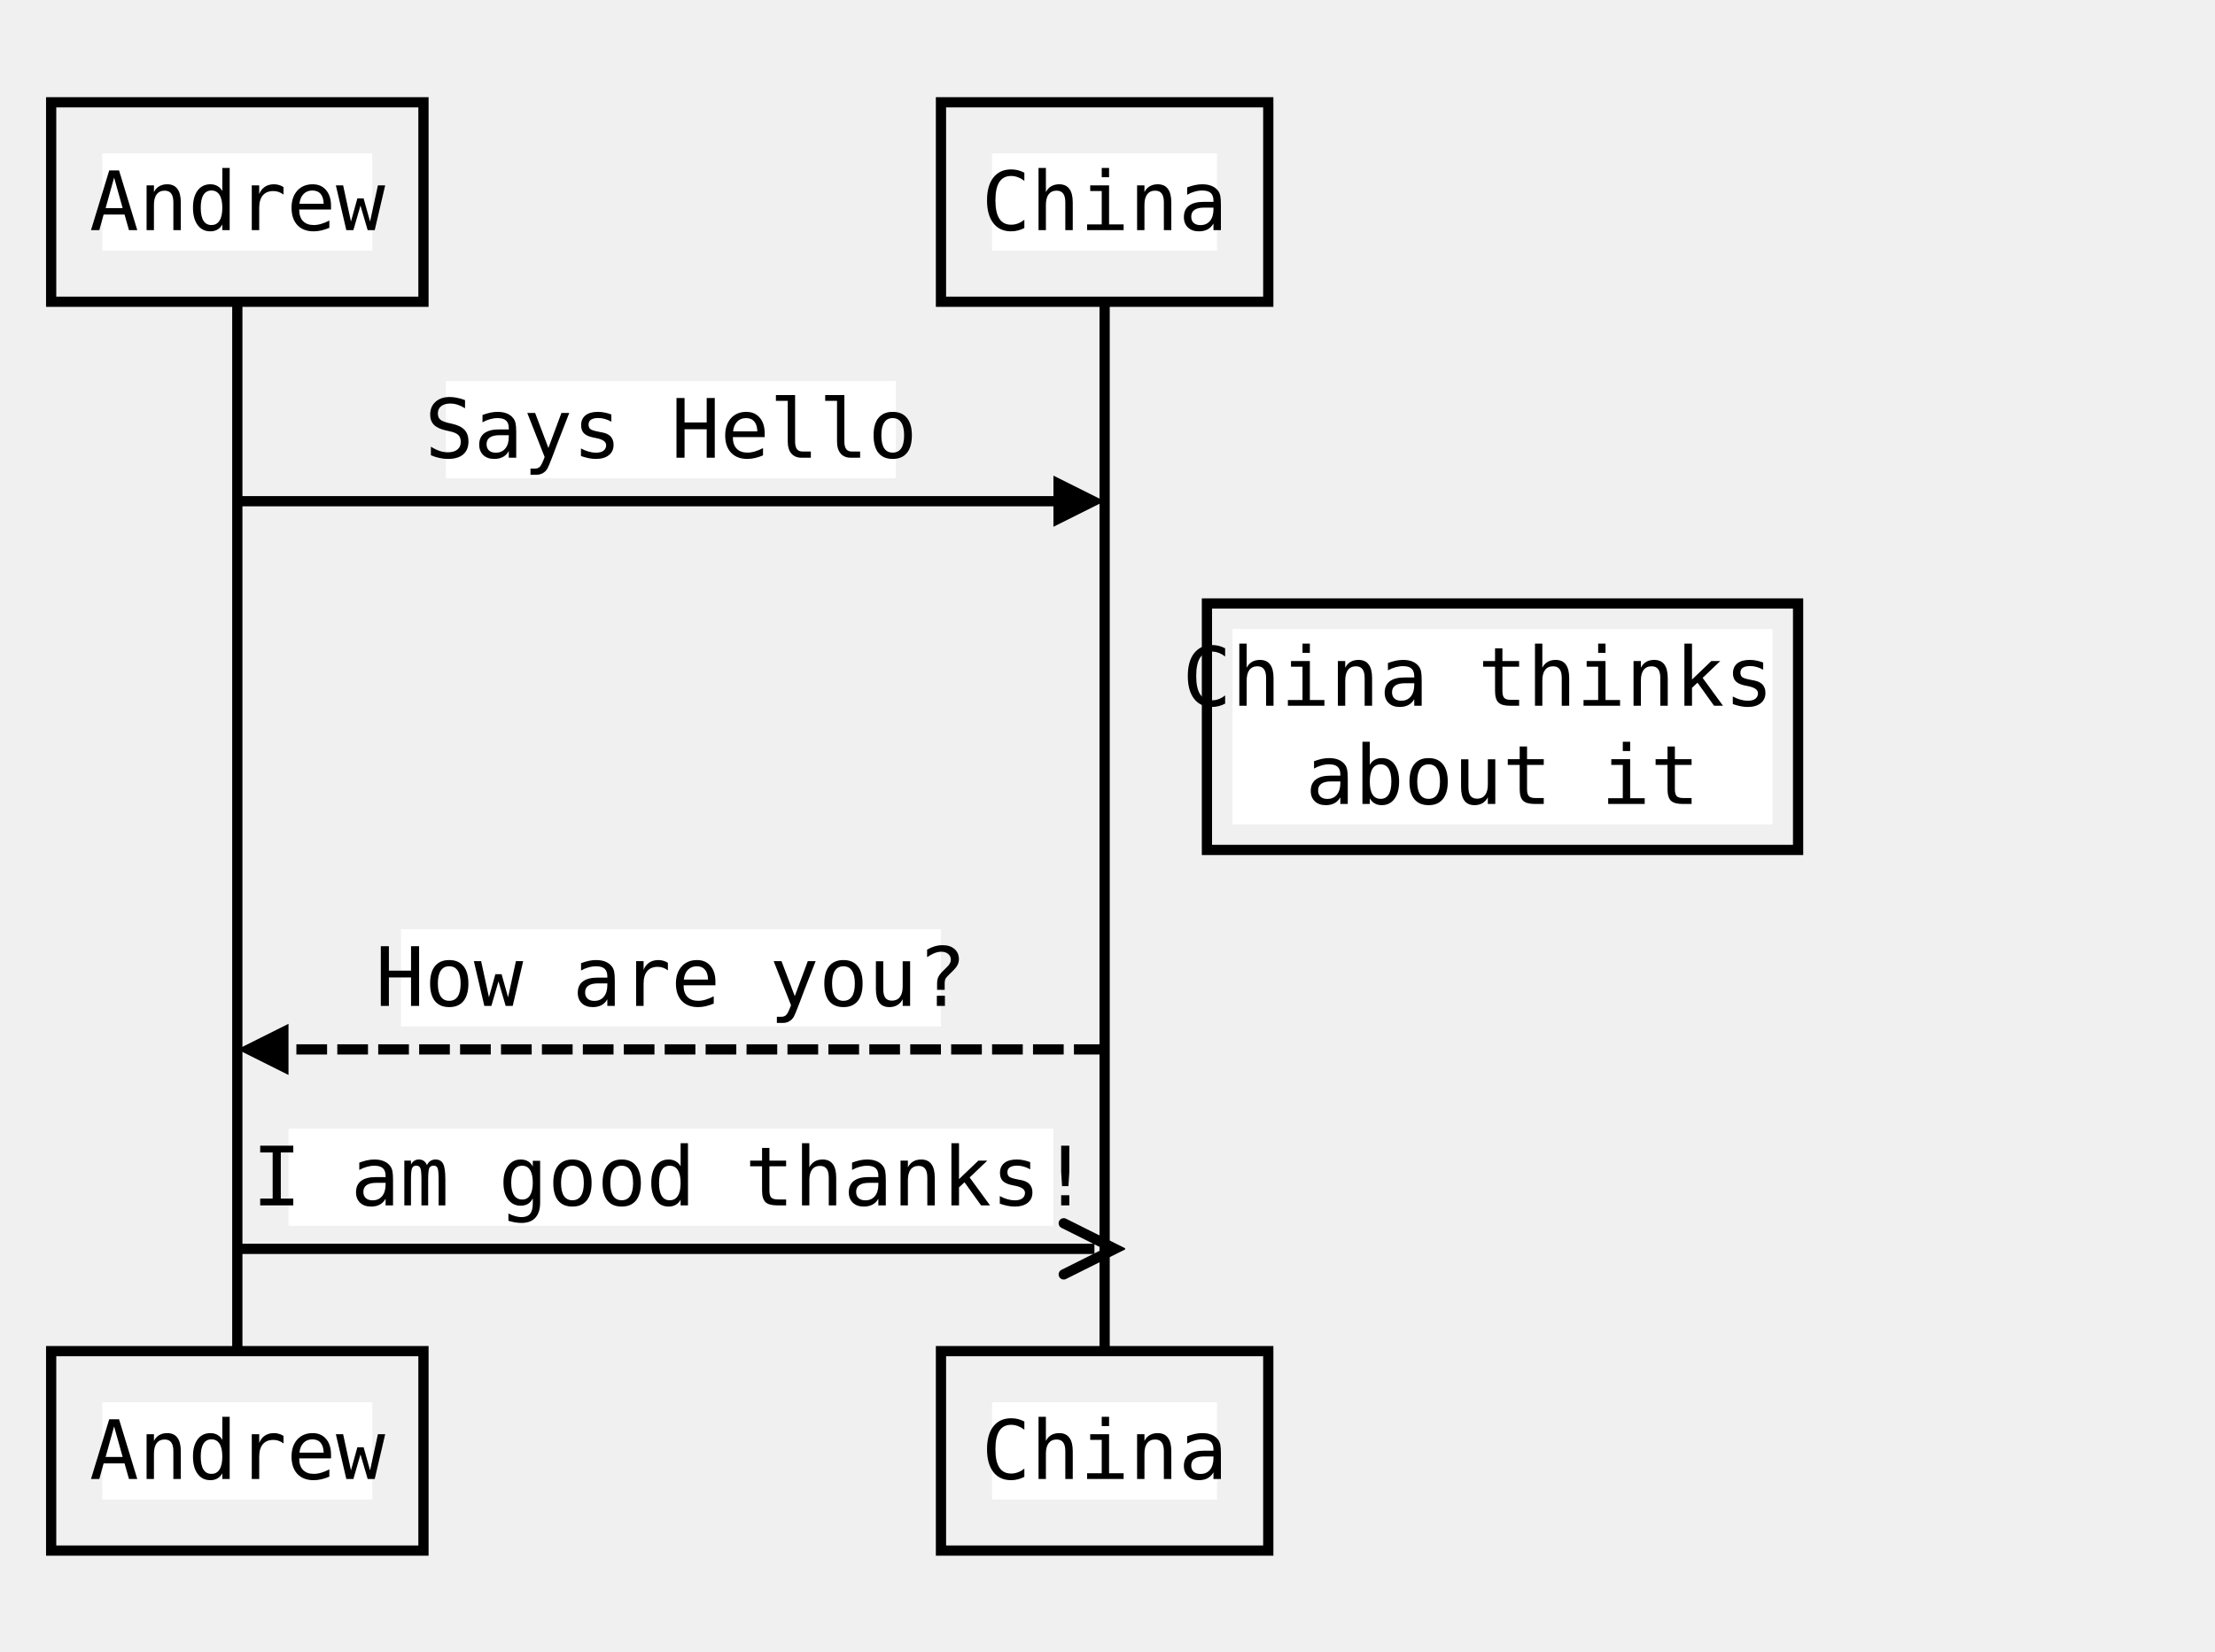
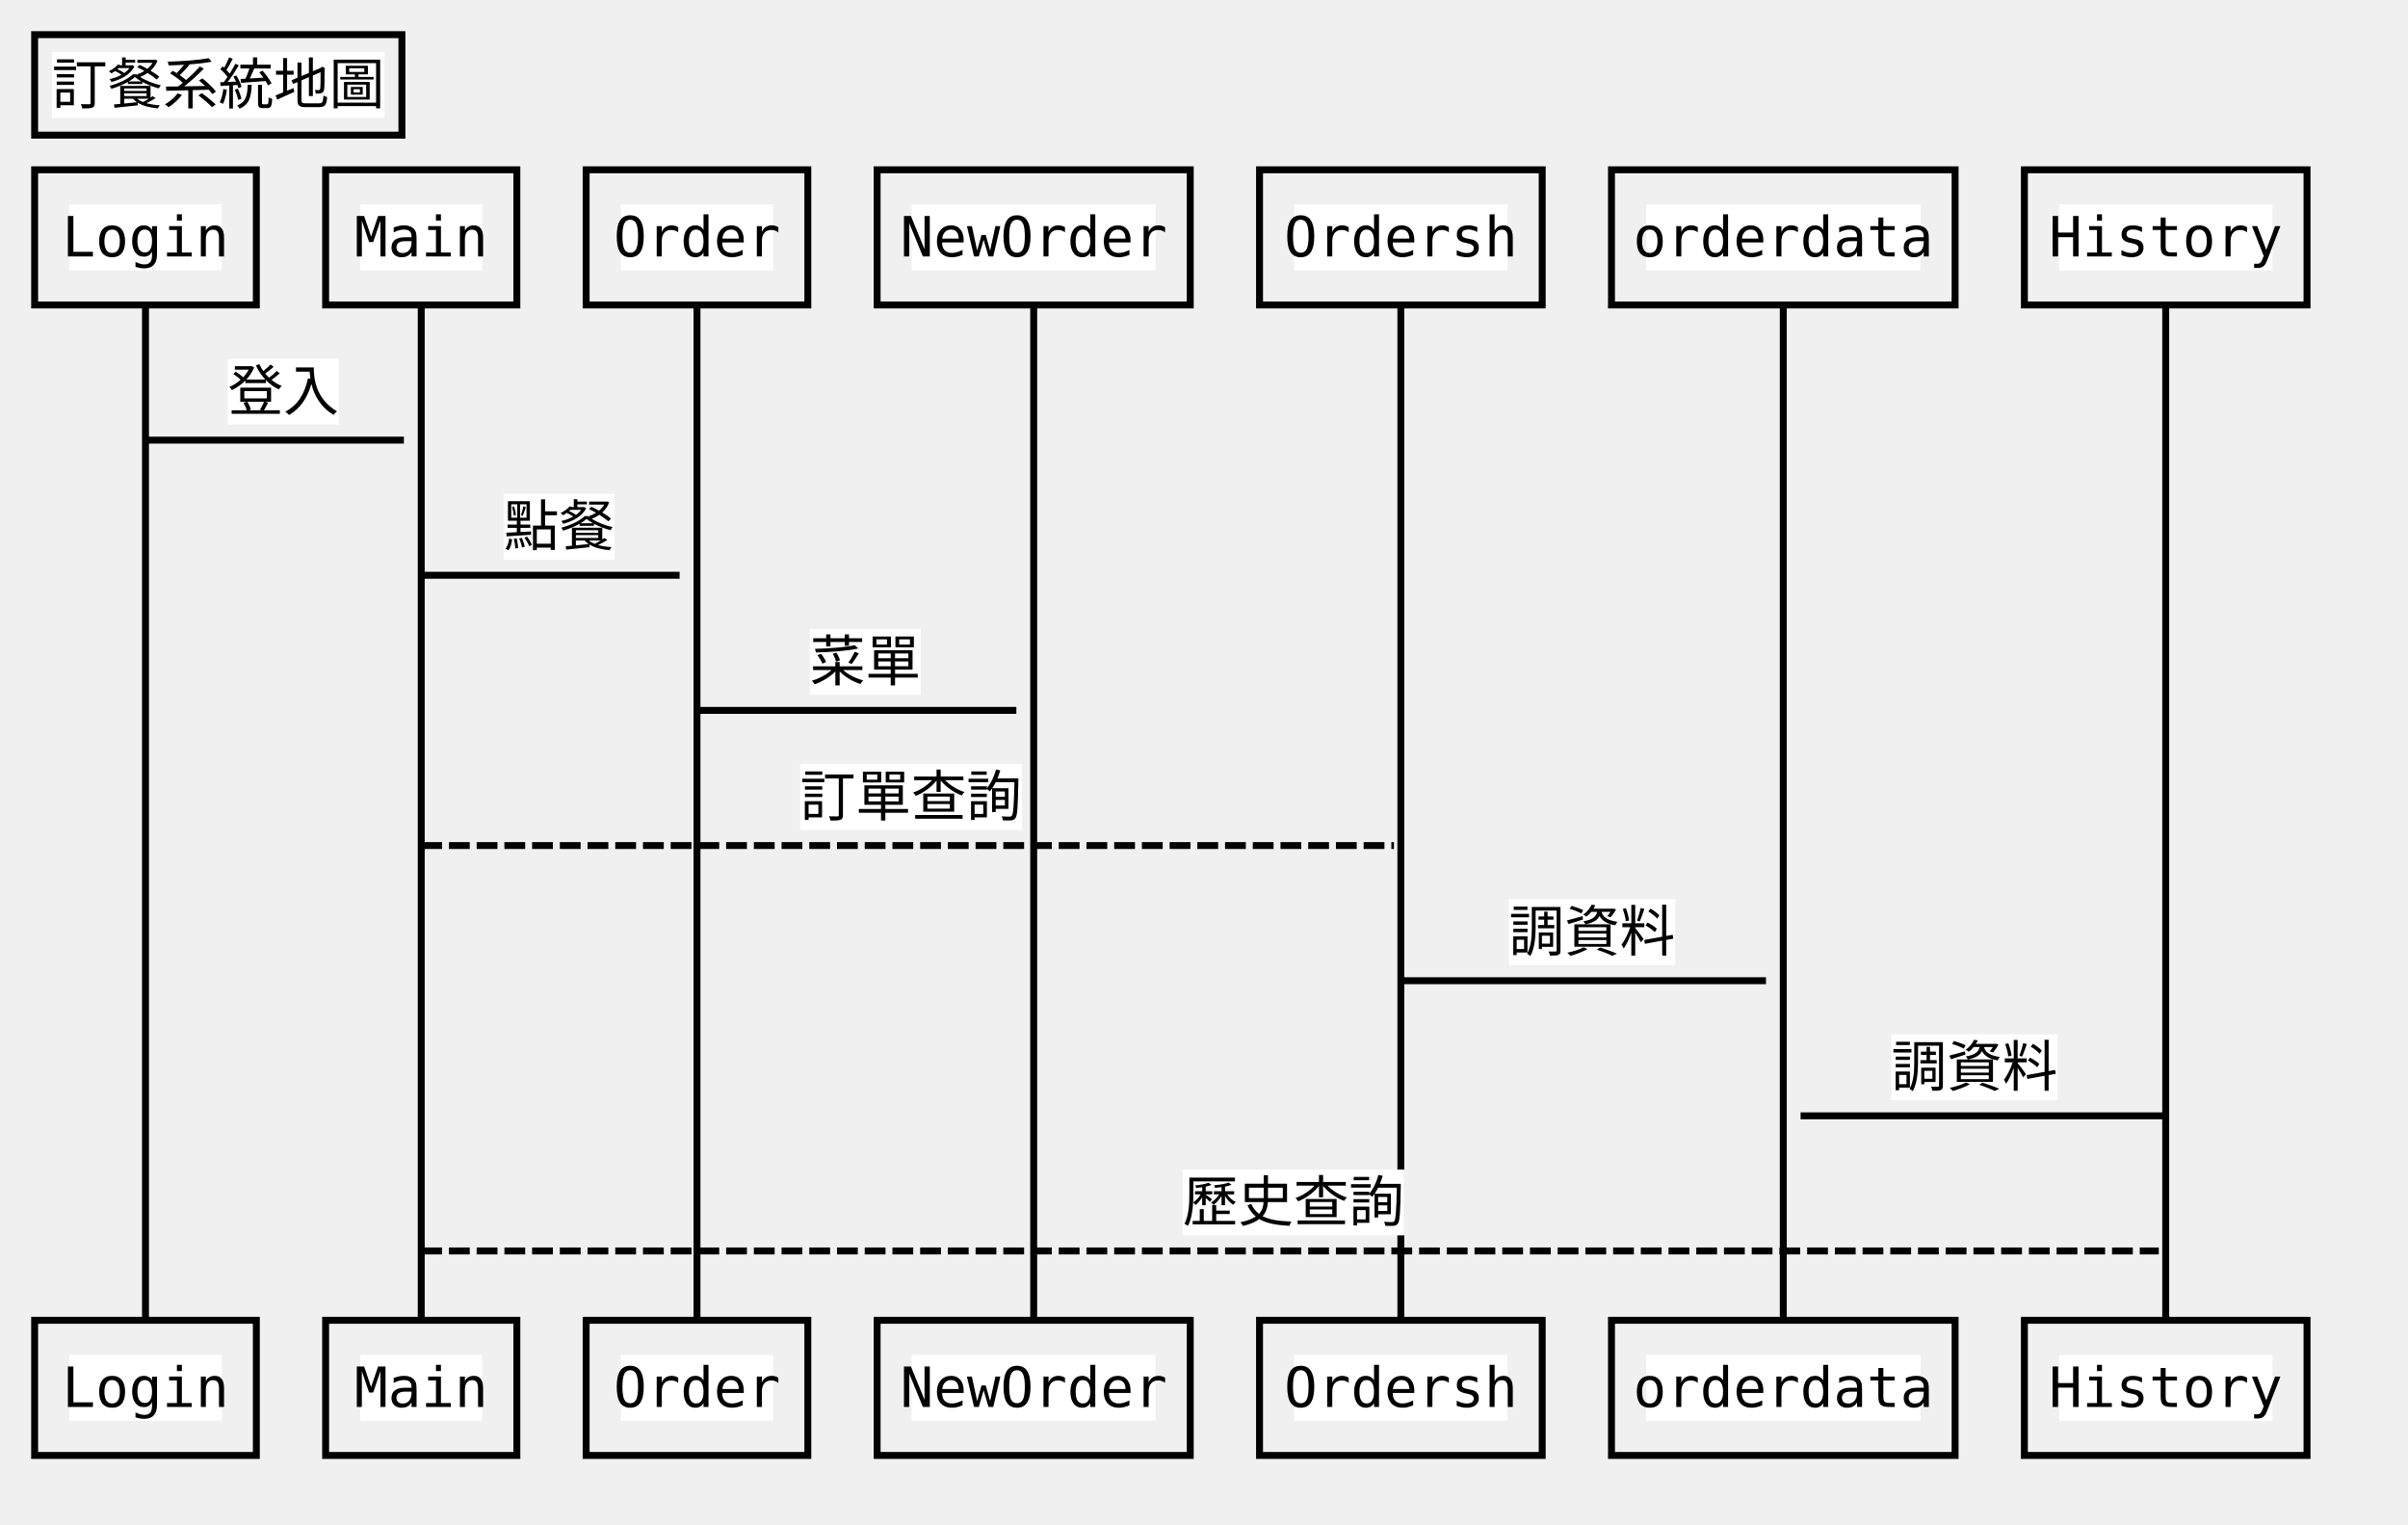
- <svg xmlns="http://www.w3.org/2000/svg" xmlns:xlink="http://www.w3.org/1999/xlink" width="433" height="323">
-   <source>Andrew-&gt;China: Says Hello
- Note right of China: China thinks\nabout it
- China--&gt;Andrew: How are you?
- Andrew-&gt;&gt;China: I am good thanks!</source>
+ <svg xmlns="http://www.w3.org/2000/svg" xmlns:xlink="http://www.w3.org/1999/xlink" width="695" height="440">
+   <source>Title:訂餐系統地圖
+ Login-&gt;Main: 登入
+ Main-&gt;Order: 點餐
+ Order-&gt;NewOrder: 菜單
+ Main--&gt;&gt;Ordersh: 訂單查詢
+ Ordersh-&gt;orderdata:調資料
+ History-&gt;orderdata:調資料
+ Main--&gt;&gt;History: 歷史查詢
+ 
+ 
+ 
+ </source>
  <defs style="-webkit-tap-highlight-color: rgba(0, 0, 0, 0);">
-     <path stroke-linecap="round" d="M5,0 0,2.5 5,5z" id="raphael-marker-block" style="-webkit-tap-highlight-color: rgba(0, 0, 0, 0);" />
-     <marker id="raphael-marker-endblock55-obj230" markerHeight="5" markerWidth="5" orient="auto" refX="2.5" refY="2.5" style="-webkit-tap-highlight-color: rgba(0, 0, 0, 0);">
+     <marker id="raphael-marker-endblock55-obj8675" markerHeight="5" markerWidth="5" orient="auto" refX="2.5" refY="2.5" style="-webkit-tap-highlight-color: rgba(0, 0, 0, 0);">
      <use xlink:href="#raphael-marker-block" transform="rotate(180 2.5 2.5) scale(1,1)" stroke-width="1" fill="#000" stroke="none" style="-webkit-tap-highlight-color: rgba(0, 0, 0, 0);" />
    </marker>
-     <marker id="raphael-marker-endblock55-obj236" markerHeight="5" markerWidth="5" orient="auto" refX="2.5" refY="2.5" style="-webkit-tap-highlight-color: rgba(0, 0, 0, 0);">
+     <marker id="raphael-marker-endblock55-obj8678" markerHeight="5" markerWidth="5" orient="auto" refX="2.5" refY="2.5" style="-webkit-tap-highlight-color: rgba(0, 0, 0, 0);">
      <use xlink:href="#raphael-marker-block" transform="rotate(180 2.5 2.5) scale(1,1)" stroke-width="1" fill="#000" stroke="none" style="-webkit-tap-highlight-color: rgba(0, 0, 0, 0);" />
    </marker>
-     <path stroke-linecap="round" d="M6,1 1,3.5 6,6" id="raphael-marker-open" style="-webkit-tap-highlight-color: rgba(0, 0, 0, 0);" />
-     <marker id="raphael-marker-endopen77-obj239" markerHeight="7" markerWidth="7" orient="auto" refX="4" refY="3.5" style="-webkit-tap-highlight-color: rgba(0, 0, 0, 0);">
+     <marker id="raphael-marker-endblock55-obj8681" markerHeight="5" markerWidth="5" orient="auto" refX="2.5" refY="2.5" style="-webkit-tap-highlight-color: rgba(0, 0, 0, 0);">
+       <use xlink:href="#raphael-marker-block" transform="rotate(180 2.5 2.5) scale(1,1)" stroke-width="1" fill="#000" stroke="none" style="-webkit-tap-highlight-color: rgba(0, 0, 0, 0);" />
+     </marker>
+     <marker id="raphael-marker-endopen77-obj8684" markerHeight="7" markerWidth="7" orient="auto" refX="4" refY="3.5" style="-webkit-tap-highlight-color: rgba(0, 0, 0, 0);">
+       <use xlink:href="#raphael-marker-open" transform="rotate(180 3.5 3.5) scale(1,1)" stroke-width="1" fill="none" stroke="#000" style="-webkit-tap-highlight-color: rgba(0, 0, 0, 0);" />
+     </marker>
+     <marker id="raphael-marker-endblock55-obj8687" markerHeight="5" markerWidth="5" orient="auto" refX="2.5" refY="2.5" style="-webkit-tap-highlight-color: rgba(0, 0, 0, 0);">
+       <use xlink:href="#raphael-marker-block" transform="rotate(180 2.5 2.5) scale(1,1)" stroke-width="1" fill="#000" stroke="none" style="-webkit-tap-highlight-color: rgba(0, 0, 0, 0);" />
+     </marker>
+     <marker id="raphael-marker-endblock55-obj8690" markerHeight="5" markerWidth="5" orient="auto" refX="2.5" refY="2.5" style="-webkit-tap-highlight-color: rgba(0, 0, 0, 0);">
+       <use xlink:href="#raphael-marker-block" transform="rotate(180 2.5 2.5) scale(1,1)" stroke-width="1" fill="#000" stroke="none" style="-webkit-tap-highlight-color: rgba(0, 0, 0, 0);" />
+     </marker>
+     <marker id="raphael-marker-endopen77-obj8693" markerHeight="7" markerWidth="7" orient="auto" refX="4" refY="3.5" style="-webkit-tap-highlight-color: rgba(0, 0, 0, 0);">
      <use xlink:href="#raphael-marker-open" transform="rotate(180 3.5 3.5) scale(1,1)" stroke-width="1" fill="none" stroke="#000" style="-webkit-tap-highlight-color: rgba(0, 0, 0, 0);" />
    </marker>
  </defs>
-   <rect x="10" y="20" width="72.781" height="39" rx="0" ry="0" fill="none" stroke="#000000" stroke-width="2" style="-webkit-tap-highlight-color: rgba(0, 0, 0, 0);" />
-   <rect x="20" y="30" width="52.781" height="19" rx="0" ry="0" fill="#ffffff" stroke="none" style="-webkit-tap-highlight-color: rgba(0, 0, 0, 0);" />
-   <text x="46.391" y="39.5" text-anchor="middle" font-family="Andale Mono, monospace" font-size="16px" stroke="none" fill="#000000" style="-webkit-tap-highlight-color: rgba(0, 0, 0, 0); text-anchor: middle; font-family: 'Andale Mono', monospace; font-size: 16px;">
-     <tspan style="-webkit-tap-highlight-color: rgba(0, 0, 0, 0);" dy="5.5">Andrew</tspan>
+   <rect x="10" y="10" width="106" height="29" rx="0" ry="0" fill="none" stroke="#000000" stroke-width="2" style="-webkit-tap-highlight-color: rgba(0, 0, 0, 0);" />
+   <rect x="15" y="15" width="96" height="19" rx="0" ry="0" fill="#ffffff" stroke="none" style="-webkit-tap-highlight-color: rgba(0, 0, 0, 0);" />
+   <text x="63" y="24.5" text-anchor="middle" font-family="Andale Mono, monospace" font-size="16px" stroke="none" fill="#000000" style="-webkit-tap-highlight-color: rgba(0, 0, 0, 0); text-anchor: middle; font-family: 'Andale Mono', monospace; font-size: 16px;">
+     <tspan style="-webkit-tap-highlight-color: rgba(0, 0, 0, 0);" dy="5.5">訂餐系統地圖</tspan>
  </text>
-   <rect x="10" y="264.188" width="72.781" height="39" rx="0" ry="0" fill="none" stroke="#000000" stroke-width="2" style="-webkit-tap-highlight-color: rgba(0, 0, 0, 0);" />
-   <rect x="20" y="274.188" width="52.781" height="19" rx="0" ry="0" fill="#ffffff" stroke="none" style="-webkit-tap-highlight-color: rgba(0, 0, 0, 0);" />
-   <text x="46.391" y="283.688" text-anchor="middle" font-family="Andale Mono, monospace" font-size="16px" stroke="none" fill="#000000" style="-webkit-tap-highlight-color: rgba(0, 0, 0, 0); text-anchor: middle; font-family: 'Andale Mono', monospace; font-size: 16px;">
-     <tspan style="-webkit-tap-highlight-color: rgba(0, 0, 0, 0);" dy="5.5">Andrew</tspan>
+   <rect x="10" y="49" width="63.984" height="39" rx="0" ry="0" fill="none" stroke="#000000" stroke-width="2" style="-webkit-tap-highlight-color: rgba(0, 0, 0, 0);" />
+   <rect x="20" y="59" width="43.984" height="19" rx="0" ry="0" fill="#ffffff" stroke="none" style="-webkit-tap-highlight-color: rgba(0, 0, 0, 0);" />
+   <text x="41.992" y="68.5" text-anchor="middle" font-family="Andale Mono, monospace" font-size="16px" stroke="none" fill="#000000" style="-webkit-tap-highlight-color: rgba(0, 0, 0, 0); text-anchor: middle; font-family: 'Andale Mono', monospace; font-size: 16px;">
+     <tspan style="-webkit-tap-highlight-color: rgba(0, 0, 0, 0);" dy="5.5">Login</tspan>
  </text>
-   <path fill="none" stroke="#000000" d="M46.391,59L46.391,264.188" stroke-width="2" style="-webkit-tap-highlight-color: rgba(0, 0, 0, 0);" />
-   <rect x="183.945" y="20" width="63.984" height="39" rx="0" ry="0" fill="none" stroke="#000000" stroke-width="2" style="-webkit-tap-highlight-color: rgba(0, 0, 0, 0);" />
-   <rect x="193.938" y="30" width="43.984" height="19" rx="0" ry="0" fill="#ffffff" stroke="none" style="-webkit-tap-highlight-color: rgba(0, 0, 0, 0);" />
-   <text x="215.938" y="39.5" text-anchor="middle" font-family="Andale Mono, monospace" font-size="16px" stroke="none" fill="#000000" style="-webkit-tap-highlight-color: rgba(0, 0, 0, 0); text-anchor: middle; font-family: 'Andale Mono', monospace; font-size: 16px;">
-     <tspan style="-webkit-tap-highlight-color: rgba(0, 0, 0, 0);" dy="5.5">China</tspan>
+   <rect x="10" y="381" width="63.984" height="39" rx="0" ry="0" fill="none" stroke="#000000" stroke-width="2" style="-webkit-tap-highlight-color: rgba(0, 0, 0, 0);" />
+   <rect x="20" y="391" width="43.984" height="19" rx="0" ry="0" fill="#ffffff" stroke="none" style="-webkit-tap-highlight-color: rgba(0, 0, 0, 0);" />
+   <text x="41.992" y="400.5" text-anchor="middle" font-family="Andale Mono, monospace" font-size="16px" stroke="none" fill="#000000" style="-webkit-tap-highlight-color: rgba(0, 0, 0, 0); text-anchor: middle; font-family: 'Andale Mono', monospace; font-size: 16px;">
+     <tspan style="-webkit-tap-highlight-color: rgba(0, 0, 0, 0);" dy="5.5">Login</tspan>
  </text>
-   <rect x="183.945" y="264.188" width="63.984" height="39" rx="0" ry="0" fill="none" stroke="#000000" stroke-width="2" style="-webkit-tap-highlight-color: rgba(0, 0, 0, 0);" />
-   <rect x="193.938" y="274.188" width="43.984" height="19" rx="0" ry="0" fill="#ffffff" stroke="none" style="-webkit-tap-highlight-color: rgba(0, 0, 0, 0);" />
-   <text x="215.938" y="283.688" text-anchor="middle" font-family="Andale Mono, monospace" font-size="16px" stroke="none" fill="#000000" style="-webkit-tap-highlight-color: rgba(0, 0, 0, 0); text-anchor: middle; font-family: 'Andale Mono', monospace; font-size: 16px;">
-     <tspan style="-webkit-tap-highlight-color: rgba(0, 0, 0, 0);" dy="5.5">China</tspan>
+   <path fill="none" stroke="#000000" d="M41.992,88L41.992,381" stroke-width="2" style="-webkit-tap-highlight-color: rgba(0, 0, 0, 0);" />
+   <rect x="93.984" y="49" width="55.188" height="39" rx="0" ry="0" fill="none" stroke="#000000" stroke-width="2" style="-webkit-tap-highlight-color: rgba(0, 0, 0, 0);" />
+   <rect x="103.984" y="59" width="35.188" height="19" rx="0" ry="0" fill="#ffffff" stroke="none" style="-webkit-tap-highlight-color: rgba(0, 0, 0, 0);" />
+   <text x="121.578" y="68.5" text-anchor="middle" font-family="Andale Mono, monospace" font-size="16px" stroke="none" fill="#000000" style="-webkit-tap-highlight-color: rgba(0, 0, 0, 0); text-anchor: middle; font-family: 'Andale Mono', monospace; font-size: 16px;">
+     <tspan style="-webkit-tap-highlight-color: rgba(0, 0, 0, 0);" dy="5.5">Main</tspan>
  </text>
-   <path fill="none" stroke="#000000" d="M215.938,59L215.938,264.188" stroke-width="2" style="-webkit-tap-highlight-color: rgba(0, 0, 0, 0);" />
-   <rect x="87.172" y="74.5" width="87.969" height="19" rx="0" ry="0" fill="#ffffff" stroke="none" style="-webkit-tap-highlight-color: rgba(0, 0, 0, 0);" />
-   <text x="131.164" y="84" text-anchor="middle" font-family="Andale Mono, monospace" font-size="16px" stroke="none" fill="#000000" style="-webkit-tap-highlight-color: rgba(0, 0, 0, 0); text-anchor: middle; font-family: 'Andale Mono', monospace; font-size: 16px;">
-     <tspan style="-webkit-tap-highlight-color: rgba(0, 0, 0, 0);" dy="5.5">Says Hello</tspan>
+   <rect x="93.984" y="381" width="55.188" height="39" rx="0" ry="0" fill="none" stroke="#000000" stroke-width="2" style="-webkit-tap-highlight-color: rgba(0, 0, 0, 0);" />
+   <rect x="103.984" y="391" width="35.188" height="19" rx="0" ry="0" fill="#ffffff" stroke="none" style="-webkit-tap-highlight-color: rgba(0, 0, 0, 0);" />
+   <text x="121.578" y="400.5" text-anchor="middle" font-family="Andale Mono, monospace" font-size="16px" stroke="none" fill="#000000" style="-webkit-tap-highlight-color: rgba(0, 0, 0, 0); text-anchor: middle; font-family: 'Andale Mono', monospace; font-size: 16px;">
+     <tspan style="-webkit-tap-highlight-color: rgba(0, 0, 0, 0);" dy="5.5">Main</tspan>
  </text>
-   <path fill="none" stroke="#000000" d="M46.391,98C46.391,98,182.876,98,210.932,98" stroke-width="2" marker-end="url(#raphael-marker-endblock55-obj230)" stroke-dasharray="0" style="-webkit-tap-highlight-color: rgba(0, 0, 0, 0);" />
-   <rect x="235.938" y="118" width="115.562" height="48.188" rx="0" ry="0" fill="none" stroke="#000000" stroke-width="2" style="-webkit-tap-highlight-color: rgba(0, 0, 0, 0);" />
-   <rect x="240.938" y="123" width="105.562" height="38.188" rx="0" ry="0" fill="#ffffff" stroke="none" style="-webkit-tap-highlight-color: rgba(0, 0, 0, 0);" />
-   <text x="293.719" y="142.094" text-anchor="middle" font-family="Andale Mono, monospace" font-size="16px" stroke="none" fill="#000000" style="-webkit-tap-highlight-color: rgba(0, 0, 0, 0); text-anchor: middle; font-family: 'Andale Mono', monospace; font-size: 16px;">
-     <tspan style="-webkit-tap-highlight-color: rgba(0, 0, 0, 0);" dy="-4.094">China thinks</tspan>
-     <tspan dy="19.2" x="293.719" style="-webkit-tap-highlight-color: rgba(0, 0, 0, 0);">about it</tspan>
+   <path fill="none" stroke="#000000" d="M121.578,88L121.578,381" stroke-width="2" style="-webkit-tap-highlight-color: rgba(0, 0, 0, 0);" />
+   <rect x="169.172" y="49" width="63.984" height="39" rx="0" ry="0" fill="none" stroke="#000000" stroke-width="2" style="-webkit-tap-highlight-color: rgba(0, 0, 0, 0);" />
+   <rect x="179.172" y="59" width="43.984" height="19" rx="0" ry="0" fill="#ffffff" stroke="none" style="-webkit-tap-highlight-color: rgba(0, 0, 0, 0);" />
+   <text x="201.164" y="68.5" text-anchor="middle" font-family="Andale Mono, monospace" font-size="16px" stroke="none" fill="#000000" style="-webkit-tap-highlight-color: rgba(0, 0, 0, 0); text-anchor: middle; font-family: 'Andale Mono', monospace; font-size: 16px;">
+     <tspan style="-webkit-tap-highlight-color: rgba(0, 0, 0, 0);" dy="5.5">Order</tspan>
  </text>
-   <rect x="78.375" y="181.688" width="105.562" height="19" rx="0" ry="0" fill="#ffffff" stroke="none" style="-webkit-tap-highlight-color: rgba(0, 0, 0, 0);" />
-   <text x="131.164" y="191.188" text-anchor="middle" font-family="Andale Mono, monospace" font-size="16px" stroke="none" fill="#000000" style="-webkit-tap-highlight-color: rgba(0, 0, 0, 0); text-anchor: middle; font-family: 'Andale Mono', monospace; font-size: 16px;">
-     <tspan style="-webkit-tap-highlight-color: rgba(0, 0, 0, 0);" dy="5.5">How are you?</tspan>
+   <rect x="169.172" y="381" width="63.984" height="39" rx="0" ry="0" fill="none" stroke="#000000" stroke-width="2" style="-webkit-tap-highlight-color: rgba(0, 0, 0, 0);" />
+   <rect x="179.172" y="391" width="43.984" height="19" rx="0" ry="0" fill="#ffffff" stroke="none" style="-webkit-tap-highlight-color: rgba(0, 0, 0, 0);" />
+   <text x="201.164" y="400.5" text-anchor="middle" font-family="Andale Mono, monospace" font-size="16px" stroke="none" fill="#000000" style="-webkit-tap-highlight-color: rgba(0, 0, 0, 0); text-anchor: middle; font-family: 'Andale Mono', monospace; font-size: 16px;">
+     <tspan style="-webkit-tap-highlight-color: rgba(0, 0, 0, 0);" dy="5.5">Order</tspan>
  </text>
-   <path fill="none" stroke="#000000" d="M215.938,205.188C215.938,205.188,79.453,205.188,51.396,205.188" stroke-width="2" marker-end="url(#raphael-marker-endblock55-obj236)" stroke-dasharray="6,2" style="-webkit-tap-highlight-color: rgba(0, 0, 0, 0);" />
-   <rect x="56.391" y="220.688" width="149.547" height="19" rx="0" ry="0" fill="#ffffff" stroke="none" style="-webkit-tap-highlight-color: rgba(0, 0, 0, 0);" />
-   <text x="131.164" y="230.188" text-anchor="middle" font-family="Andale Mono, monospace" font-size="16px" stroke="none" fill="#000000" style="-webkit-tap-highlight-color: rgba(0, 0, 0, 0); text-anchor: middle; font-family: 'Andale Mono', monospace; font-size: 16px;">
-     <tspan style="-webkit-tap-highlight-color: rgba(0, 0, 0, 0);" dy="5.5">I am good thanks!</tspan>
+   <path fill="none" stroke="#000000" d="M201.164,88L201.164,381" stroke-width="2" style="-webkit-tap-highlight-color: rgba(0, 0, 0, 0);" />
+   <rect x="253.156" y="49" width="90.375" height="39" rx="0" ry="0" fill="none" stroke="#000000" stroke-width="2" style="-webkit-tap-highlight-color: rgba(0, 0, 0, 0);" />
+   <rect x="263.156" y="59" width="70.375" height="19" rx="0" ry="0" fill="#ffffff" stroke="none" style="-webkit-tap-highlight-color: rgba(0, 0, 0, 0);" />
+   <text x="298.344" y="68.5" text-anchor="middle" font-family="Andale Mono, monospace" font-size="16px" stroke="none" fill="#000000" style="-webkit-tap-highlight-color: rgba(0, 0, 0, 0); text-anchor: middle; font-family: 'Andale Mono', monospace; font-size: 16px;">
+     <tspan style="-webkit-tap-highlight-color: rgba(0, 0, 0, 0);" dy="5.5">NewOrder</tspan>
  </text>
-   <path fill="none" stroke="#000000" d="M46.391,244.188C46.391,244.188,194.941,244.188,213.945,244.188" stroke-width="2" marker-end="url(#raphael-marker-endopen77-obj239)" stroke-dasharray="0" style="-webkit-tap-highlight-color: rgba(0, 0, 0, 0);" />
+   <rect x="253.156" y="381" width="90.375" height="39" rx="0" ry="0" fill="none" stroke="#000000" stroke-width="2" style="-webkit-tap-highlight-color: rgba(0, 0, 0, 0);" />
+   <rect x="263.156" y="391" width="70.375" height="19" rx="0" ry="0" fill="#ffffff" stroke="none" style="-webkit-tap-highlight-color: rgba(0, 0, 0, 0);" />
+   <text x="298.344" y="400.5" text-anchor="middle" font-family="Andale Mono, monospace" font-size="16px" stroke="none" fill="#000000" style="-webkit-tap-highlight-color: rgba(0, 0, 0, 0); text-anchor: middle; font-family: 'Andale Mono', monospace; font-size: 16px;">
+     <tspan style="-webkit-tap-highlight-color: rgba(0, 0, 0, 0);" dy="5.5">NewOrder</tspan>
+   </text>
+   <path fill="none" stroke="#000000" d="M298.344,88L298.344,381" stroke-width="2" style="-webkit-tap-highlight-color: rgba(0, 0, 0, 0);" />
+   <rect x="363.531" y="49" width="81.578" height="39" rx="0" ry="0" fill="none" stroke="#000000" stroke-width="2" style="-webkit-tap-highlight-color: rgba(0, 0, 0, 0);" />
+   <rect x="373.531" y="59" width="61.578" height="19" rx="0" ry="0" fill="#ffffff" stroke="none" style="-webkit-tap-highlight-color: rgba(0, 0, 0, 0);" />
+   <text x="404.32" y="68.5" text-anchor="middle" font-family="Andale Mono, monospace" font-size="16px" stroke="none" fill="#000000" style="-webkit-tap-highlight-color: rgba(0, 0, 0, 0); text-anchor: middle; font-family: 'Andale Mono', monospace; font-size: 16px;">
+     <tspan style="-webkit-tap-highlight-color: rgba(0, 0, 0, 0);" dy="5.5">Ordersh</tspan>
+   </text>
+   <rect x="363.531" y="381" width="81.578" height="39" rx="0" ry="0" fill="none" stroke="#000000" stroke-width="2" style="-webkit-tap-highlight-color: rgba(0, 0, 0, 0);" />
+   <rect x="373.531" y="391" width="61.578" height="19" rx="0" ry="0" fill="#ffffff" stroke="none" style="-webkit-tap-highlight-color: rgba(0, 0, 0, 0);" />
+   <text x="404.32" y="400.5" text-anchor="middle" font-family="Andale Mono, monospace" font-size="16px" stroke="none" fill="#000000" style="-webkit-tap-highlight-color: rgba(0, 0, 0, 0); text-anchor: middle; font-family: 'Andale Mono', monospace; font-size: 16px;">
+     <tspan style="-webkit-tap-highlight-color: rgba(0, 0, 0, 0);" dy="5.5">Ordersh</tspan>
+   </text>
+   <path fill="none" stroke="#000000" d="M404.32,88L404.32,381" stroke-width="2" style="-webkit-tap-highlight-color: rgba(0, 0, 0, 0);" />
+   <rect x="465.109" y="49" width="99.172" height="39" rx="0" ry="0" fill="none" stroke="#000000" stroke-width="2" style="-webkit-tap-highlight-color: rgba(0, 0, 0, 0);" />
+   <rect x="475.109" y="59" width="79.172" height="19" rx="0" ry="0" fill="#ffffff" stroke="none" style="-webkit-tap-highlight-color: rgba(0, 0, 0, 0);" />
+   <text x="514.695" y="68.5" text-anchor="middle" font-family="Andale Mono, monospace" font-size="16px" stroke="none" fill="#000000" style="-webkit-tap-highlight-color: rgba(0, 0, 0, 0); text-anchor: middle; font-family: 'Andale Mono', monospace; font-size: 16px;">
+     <tspan style="-webkit-tap-highlight-color: rgba(0, 0, 0, 0);" dy="5.5">orderdata</tspan>
+   </text>
+   <rect x="465.109" y="381" width="99.172" height="39" rx="0" ry="0" fill="none" stroke="#000000" stroke-width="2" style="-webkit-tap-highlight-color: rgba(0, 0, 0, 0);" />
+   <rect x="475.109" y="391" width="79.172" height="19" rx="0" ry="0" fill="#ffffff" stroke="none" style="-webkit-tap-highlight-color: rgba(0, 0, 0, 0);" />
+   <text x="514.695" y="400.5" text-anchor="middle" font-family="Andale Mono, monospace" font-size="16px" stroke="none" fill="#000000" style="-webkit-tap-highlight-color: rgba(0, 0, 0, 0); text-anchor: middle; font-family: 'Andale Mono', monospace; font-size: 16px;">
+     <tspan style="-webkit-tap-highlight-color: rgba(0, 0, 0, 0);" dy="5.5">orderdata</tspan>
+   </text>
+   <path fill="none" stroke="#000000" d="M514.695,88L514.695,381" stroke-width="2" style="-webkit-tap-highlight-color: rgba(0, 0, 0, 0);" />
+   <rect x="584.281" y="49" width="81.578" height="39" rx="0" ry="0" fill="none" stroke="#000000" stroke-width="2" style="-webkit-tap-highlight-color: rgba(0, 0, 0, 0);" />
+   <rect x="594.281" y="59" width="61.578" height="19" rx="0" ry="0" fill="#ffffff" stroke="none" style="-webkit-tap-highlight-color: rgba(0, 0, 0, 0);" />
+   <text x="625.07" y="68.5" text-anchor="middle" font-family="Andale Mono, monospace" font-size="16px" stroke="none" fill="#000000" style="-webkit-tap-highlight-color: rgba(0, 0, 0, 0); text-anchor: middle; font-family: 'Andale Mono', monospace; font-size: 16px;">
+     <tspan style="-webkit-tap-highlight-color: rgba(0, 0, 0, 0);" dy="5.5">History</tspan>
+   </text>
+   <rect x="584.281" y="381" width="81.578" height="39" rx="0" ry="0" fill="none" stroke="#000000" stroke-width="2" style="-webkit-tap-highlight-color: rgba(0, 0, 0, 0);" />
+   <rect x="594.281" y="391" width="61.578" height="19" rx="0" ry="0" fill="#ffffff" stroke="none" style="-webkit-tap-highlight-color: rgba(0, 0, 0, 0);" />
+   <text x="625.07" y="400.5" text-anchor="middle" font-family="Andale Mono, monospace" font-size="16px" stroke="none" fill="#000000" style="-webkit-tap-highlight-color: rgba(0, 0, 0, 0); text-anchor: middle; font-family: 'Andale Mono', monospace; font-size: 16px;">
+     <tspan style="-webkit-tap-highlight-color: rgba(0, 0, 0, 0);" dy="5.5">History</tspan>
+   </text>
+   <path fill="none" stroke="#000000" d="M625.07,88L625.07,381" stroke-width="2" style="-webkit-tap-highlight-color: rgba(0, 0, 0, 0);" />
+   <rect x="65.781" y="103.5" width="32" height="19" rx="0" ry="0" fill="#ffffff" stroke="none" style="-webkit-tap-highlight-color: rgba(0, 0, 0, 0);" />
+   <text x="81.785" y="113" text-anchor="middle" font-family="Andale Mono, monospace" font-size="16px" stroke="none" fill="#000000" style="-webkit-tap-highlight-color: rgba(0, 0, 0, 0); text-anchor: middle; font-family: 'Andale Mono', monospace; font-size: 16px;">
+     <tspan style="-webkit-tap-highlight-color: rgba(0, 0, 0, 0);" dy="5.5">登入</tspan>
+   </text>
+   <path fill="none" stroke="#000000" d="M41.992,127C41.992,127,99.111,127,116.57,127" stroke-width="2" marker-end="url(#raphael-marker-endblock55-obj8675)" stroke-dasharray="0" style="-webkit-tap-highlight-color: rgba(0, 0, 0, 0);" />
+   <rect x="145.359" y="142.5" width="32" height="19" rx="0" ry="0" fill="#ffffff" stroke="none" style="-webkit-tap-highlight-color: rgba(0, 0, 0, 0);" />
+   <text x="161.371" y="152" text-anchor="middle" font-family="Andale Mono, monospace" font-size="16px" stroke="none" fill="#000000" style="-webkit-tap-highlight-color: rgba(0, 0, 0, 0); text-anchor: middle; font-family: 'Andale Mono', monospace; font-size: 16px;">
+     <tspan style="-webkit-tap-highlight-color: rgba(0, 0, 0, 0);" dy="5.5">點餐</tspan>
+   </text>
+   <path fill="none" stroke="#000000" d="M121.578,166C121.578,166,178.696,166,196.155,166" stroke-width="2" marker-end="url(#raphael-marker-endblock55-obj8678)" stroke-dasharray="0" style="-webkit-tap-highlight-color: rgba(0, 0, 0, 0);" />
+   <rect x="233.75" y="181.5" width="32" height="19" rx="0" ry="0" fill="#ffffff" stroke="none" style="-webkit-tap-highlight-color: rgba(0, 0, 0, 0);" />
+   <text x="249.754" y="191" text-anchor="middle" font-family="Andale Mono, monospace" font-size="16px" stroke="none" fill="#000000" style="-webkit-tap-highlight-color: rgba(0, 0, 0, 0); text-anchor: middle; font-family: 'Andale Mono', monospace; font-size: 16px;">
+     <tspan style="-webkit-tap-highlight-color: rgba(0, 0, 0, 0);" dy="5.5">菜單</tspan>
+   </text>
+   <path fill="none" stroke="#000000" d="M201.164,205C201.164,205,273.465,205,293.34,205" stroke-width="2" marker-end="url(#raphael-marker-endblock55-obj8681)" stroke-dasharray="0" style="-webkit-tap-highlight-color: rgba(0, 0, 0, 0);" />
+   <rect x="230.938" y="220.5" width="64" height="19" rx="0" ry="0" fill="#ffffff" stroke="none" style="-webkit-tap-highlight-color: rgba(0, 0, 0, 0);" />
+   <text x="262.949" y="230" text-anchor="middle" font-family="Andale Mono, monospace" font-size="16px" stroke="none" fill="#000000" style="-webkit-tap-highlight-color: rgba(0, 0, 0, 0); text-anchor: middle; font-family: 'Andale Mono', monospace; font-size: 16px;">
+     <tspan style="-webkit-tap-highlight-color: rgba(0, 0, 0, 0);" dy="5.5">訂單查詢</tspan>
+   </text>
+   <path fill="none" stroke="#000000" d="M121.578,244C121.578,244,377.12,244,402.325,244" stroke-width="2" marker-end="url(#raphael-marker-endopen77-obj8684)" stroke-dasharray="6,2" style="-webkit-tap-highlight-color: rgba(0, 0, 0, 0);" />
+   <rect x="435.5" y="259.5" width="48" height="19" rx="0" ry="0" fill="#ffffff" stroke="none" style="-webkit-tap-highlight-color: rgba(0, 0, 0, 0);" />
+   <text x="459.508" y="269" text-anchor="middle" font-family="Andale Mono, monospace" font-size="16px" stroke="none" fill="#000000" style="-webkit-tap-highlight-color: rgba(0, 0, 0, 0); text-anchor: middle; font-family: 'Andale Mono', monospace; font-size: 16px;">
+     <tspan style="-webkit-tap-highlight-color: rgba(0, 0, 0, 0);" dy="5.5">調資料</tspan>
+   </text>
+   <path fill="none" stroke="#000000" d="M404.32,283C404.32,283,488.167,283,509.702,283" stroke-width="2" marker-end="url(#raphael-marker-endblock55-obj8687)" stroke-dasharray="0" style="-webkit-tap-highlight-color: rgba(0, 0, 0, 0);" />
+   <rect x="545.875" y="298.5" width="48" height="19" rx="0" ry="0" fill="#ffffff" stroke="none" style="-webkit-tap-highlight-color: rgba(0, 0, 0, 0);" />
+   <text x="569.883" y="308" text-anchor="middle" font-family="Andale Mono, monospace" font-size="16px" stroke="none" fill="#000000" style="-webkit-tap-highlight-color: rgba(0, 0, 0, 0); text-anchor: middle; font-family: 'Andale Mono', monospace; font-size: 16px;">
+     <tspan style="-webkit-tap-highlight-color: rgba(0, 0, 0, 0);" dy="5.5">調資料</tspan>
+   </text>
+   <path fill="none" stroke="#000000" d="M625.07,322C625.07,322,541.223,322,519.688,322" stroke-width="2" marker-end="url(#raphael-marker-endblock55-obj8690)" stroke-dasharray="0" style="-webkit-tap-highlight-color: rgba(0, 0, 0, 0);" />
+   <rect x="341.312" y="337.5" width="64" height="19" rx="0" ry="0" fill="#ffffff" stroke="none" style="-webkit-tap-highlight-color: rgba(0, 0, 0, 0);" />
+   <text x="373.324" y="347" text-anchor="middle" font-family="Andale Mono, monospace" font-size="16px" stroke="none" fill="#000000" style="-webkit-tap-highlight-color: rgba(0, 0, 0, 0); text-anchor: middle; font-family: 'Andale Mono', monospace; font-size: 16px;">
+     <tspan style="-webkit-tap-highlight-color: rgba(0, 0, 0, 0);" dy="5.5">歷史查詢</tspan>
+   </text>
+   <path fill="none" stroke="#000000" d="M121.578,361C121.578,361,588.632,361,623.068,361" stroke-width="2" marker-end="url(#raphael-marker-endopen77-obj8693)" stroke-dasharray="6,2" style="-webkit-tap-highlight-color: rgba(0, 0, 0, 0);" />
</svg>
